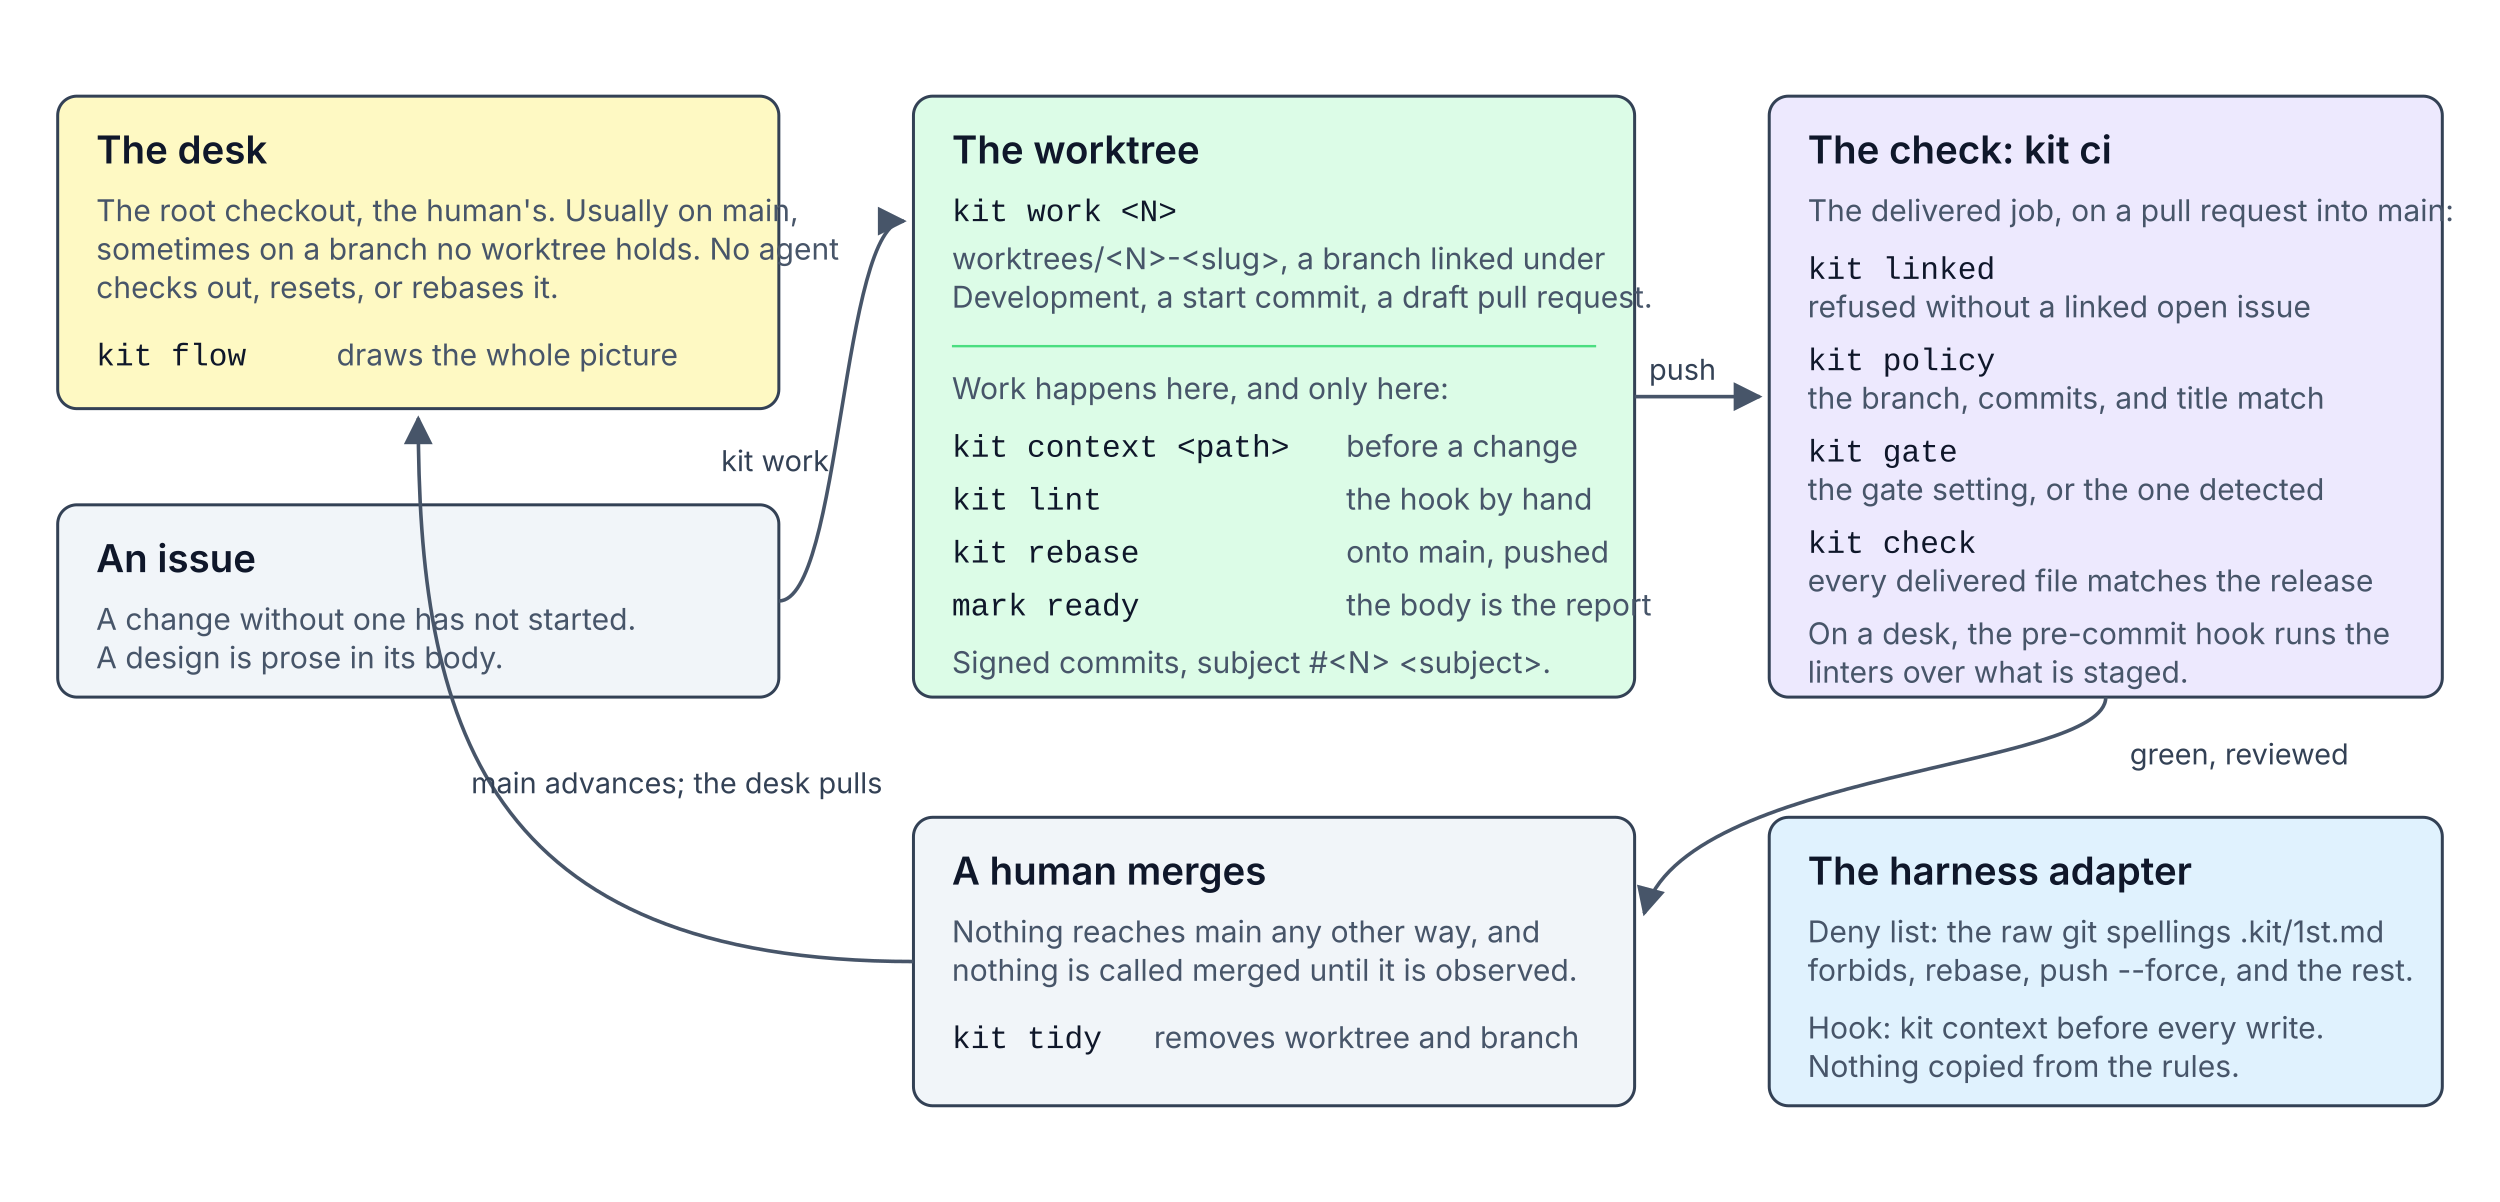
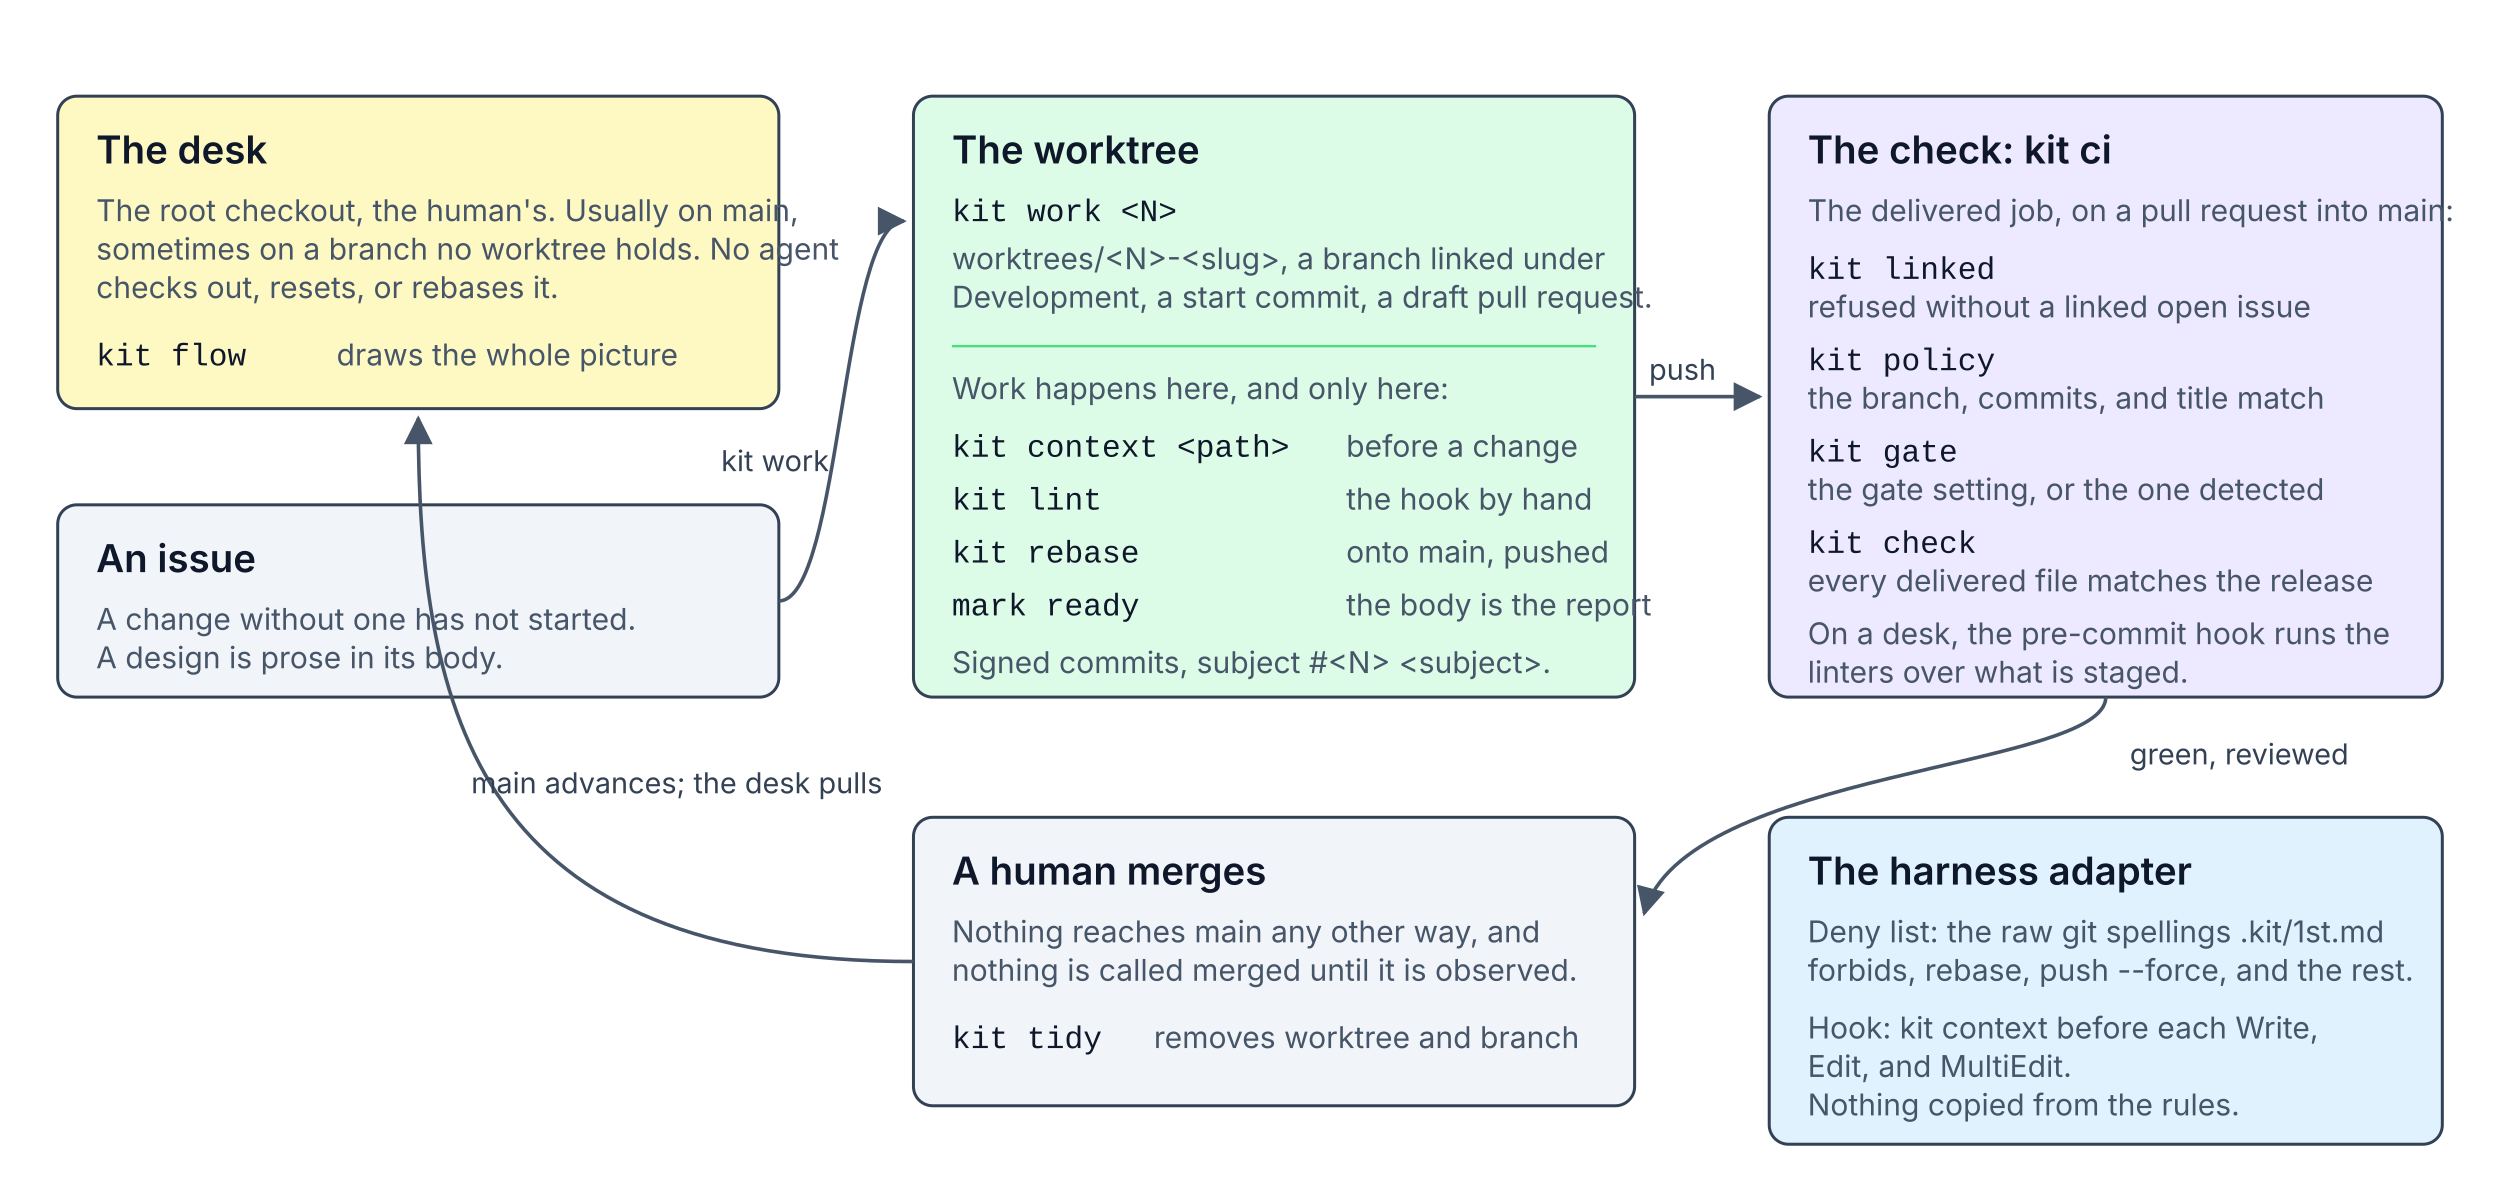
<svg xmlns="http://www.w3.org/2000/svg" viewBox="0 0 1040 500" width="1040" height="500" role="img" aria-labelledby="title desc">
  <defs>
    <marker id="arrow" viewBox="0 0 10 10" refX="9" refY="5" markerWidth="8" markerHeight="8" orient="auto-start-reverse">
      <path d="M 0 0 L 10 5 L 0 10 z" fill="#475569" />
    </marker>
    <style>
      text { font-family: Inter, -apple-system, "Segoe UI", Helvetica, Arial, sans-serif; font-size: 14px; fill: #0f172a; }
      .h { font-size: 16px; font-weight: 600; }
      .m { font-family: "SF Mono", Menlo, Consolas, "Liberation Mono", monospace; font-size: 13px; }
      .d { fill: #475569; font-size: 12.5px; }
      .box { stroke: #334155; stroke-width: 1.25; rx: 8; }
      .edge { stroke: #475569; stroke-width: 1.5; fill: none; marker-end: url(#arrow); }
      .lbl { fill: #334155; font-size: 12px; }
    </style>
  </defs>
  <rect class="box" x="24" y="40" width="300" height="130" fill="#fef9c3" />
  <text class="h" x="40" y="68">The desk</text>
  <text class="d" x="40" y="92">The root checkout, the human's. Usually on main,</text>
  <text class="d" x="40" y="108">sometimes on a branch no worktree holds. No agent</text>
  <text class="d" x="40" y="124">checks out, resets, or rebases it.</text>
  <text class="m" x="40" y="152">kit flow</text>
  <text class="d" x="140" y="152">draws the whole picture</text>
  <rect class="box" x="24" y="210" width="300" height="80" fill="#f1f5f9" />
  <text class="h" x="40" y="238">An issue</text>
  <text class="d" x="40" y="262">A change without one has not started.</text>
  <text class="d" x="40" y="278">A design is prose in its body.</text>
  <rect class="box" x="380" y="40" width="300" height="250" fill="#dcfce7" />
  <text class="h" x="396" y="68">The worktree</text>
  <text class="m" x="396" y="92">kit work &lt;N&gt;</text>
  <text class="d" x="396" y="112">worktrees/&lt;N&gt;-&lt;slug&gt;, a branch linked under</text>
  <text class="d" x="396" y="128">Development, a start commit, a draft pull request.</text>
  <line x1="396" y1="144" x2="664" y2="144" stroke="#4ade80" stroke-width="1" />
  <text class="d" x="396" y="166">Work happens here, and only here:</text>
  <text class="m" x="396" y="190">kit context &lt;path&gt;</text>
  <text class="d" x="560" y="190">before a change</text>
  <text class="m" x="396" y="212">kit lint</text>
  <text class="d" x="560" y="212">the hook by hand</text>
  <text class="m" x="396" y="234">kit rebase</text>
  <text class="d" x="560" y="234">onto main, pushed</text>
  <text class="m" x="396" y="256">mark ready</text>
  <text class="d" x="560" y="256">the body is the report</text>
  <text class="d" x="396" y="280">Signed commits, subject #&lt;N&gt; &lt;subject&gt;.</text>
  <rect class="box" x="736" y="40" width="280" height="250" fill="#ede9fe" />
  <text class="h" x="752" y="68">The check: kit ci</text>
  <text class="d" x="752" y="92">The delivered job, on a pull request into main:</text>
  <text class="m" x="752" y="116">kit linked</text>
  <text class="d" x="752" y="132">refused without a linked open issue</text>
  <text class="m" x="752" y="154">kit policy</text>
  <text class="d" x="752" y="170">the branch, commits, and title match</text>
  <text class="m" x="752" y="192">kit gate</text>
  <text class="d" x="752" y="208">the gate setting, or the one detected</text>
  <text class="m" x="752" y="230">kit check</text>
  <text class="d" x="752" y="246">every delivered file matches the release</text>
  <text class="d" x="752" y="268">On a desk, the pre-commit hook runs the</text>
  <text class="d" x="752" y="284">linters over what is staged.</text>
  <rect class="box" x="380" y="340" width="300" height="120" fill="#f1f5f9" />
  <text class="h" x="396" y="368">A human merges</text>
  <text class="d" x="396" y="392">Nothing reaches main any other way, and</text>
  <text class="d" x="396" y="408">nothing is called merged until it is observed.</text>
  <text class="m" x="396" y="436">kit tidy</text>
  <text class="d" x="480" y="436">removes worktree and branch</text>
-   <rect class="box" x="736" y="340" width="280" height="120" fill="#e0f2fe" />
+   <rect class="box" x="736" y="340" width="280" height="136" fill="#e0f2fe" />
  <text class="h" x="752" y="368">The harness adapter</text>
  <text class="d" x="752" y="392">Deny list: the raw git spellings .kit/1st.md</text>
  <text class="d" x="752" y="408">forbids, rebase, push --force, and the rest.</text>
-   <text class="d" x="752" y="432">Hook: kit context before every write.</text>
-   <text class="d" x="752" y="448">Nothing copied from the rules.</text>
+   <text class="d" x="752" y="432">Hook: kit context before each Write,</text>
+   <text class="d" x="752" y="448">Edit, and MultiEdit.</text>
+   <text class="d" x="752" y="464">Nothing copied from the rules.</text>
  <path class="edge" d="M 324 250 C 350 250, 350 92, 376 92" />
  <text class="lbl" x="300" y="196">kit work</text>
  <path class="edge" d="M 680 165 L 732 165" />
  <text class="lbl" x="686" y="158">push</text>
  <path class="edge" d="M 876 290 C 876 320, 700 320, 684 380" />
  <text class="lbl" x="886" y="318">green, reviewed</text>
  <path class="edge" d="M 380 400 C 200 400, 174 300, 174 174" />
  <text class="lbl" x="196" y="330">main advances; the desk pulls</text>
</svg>
